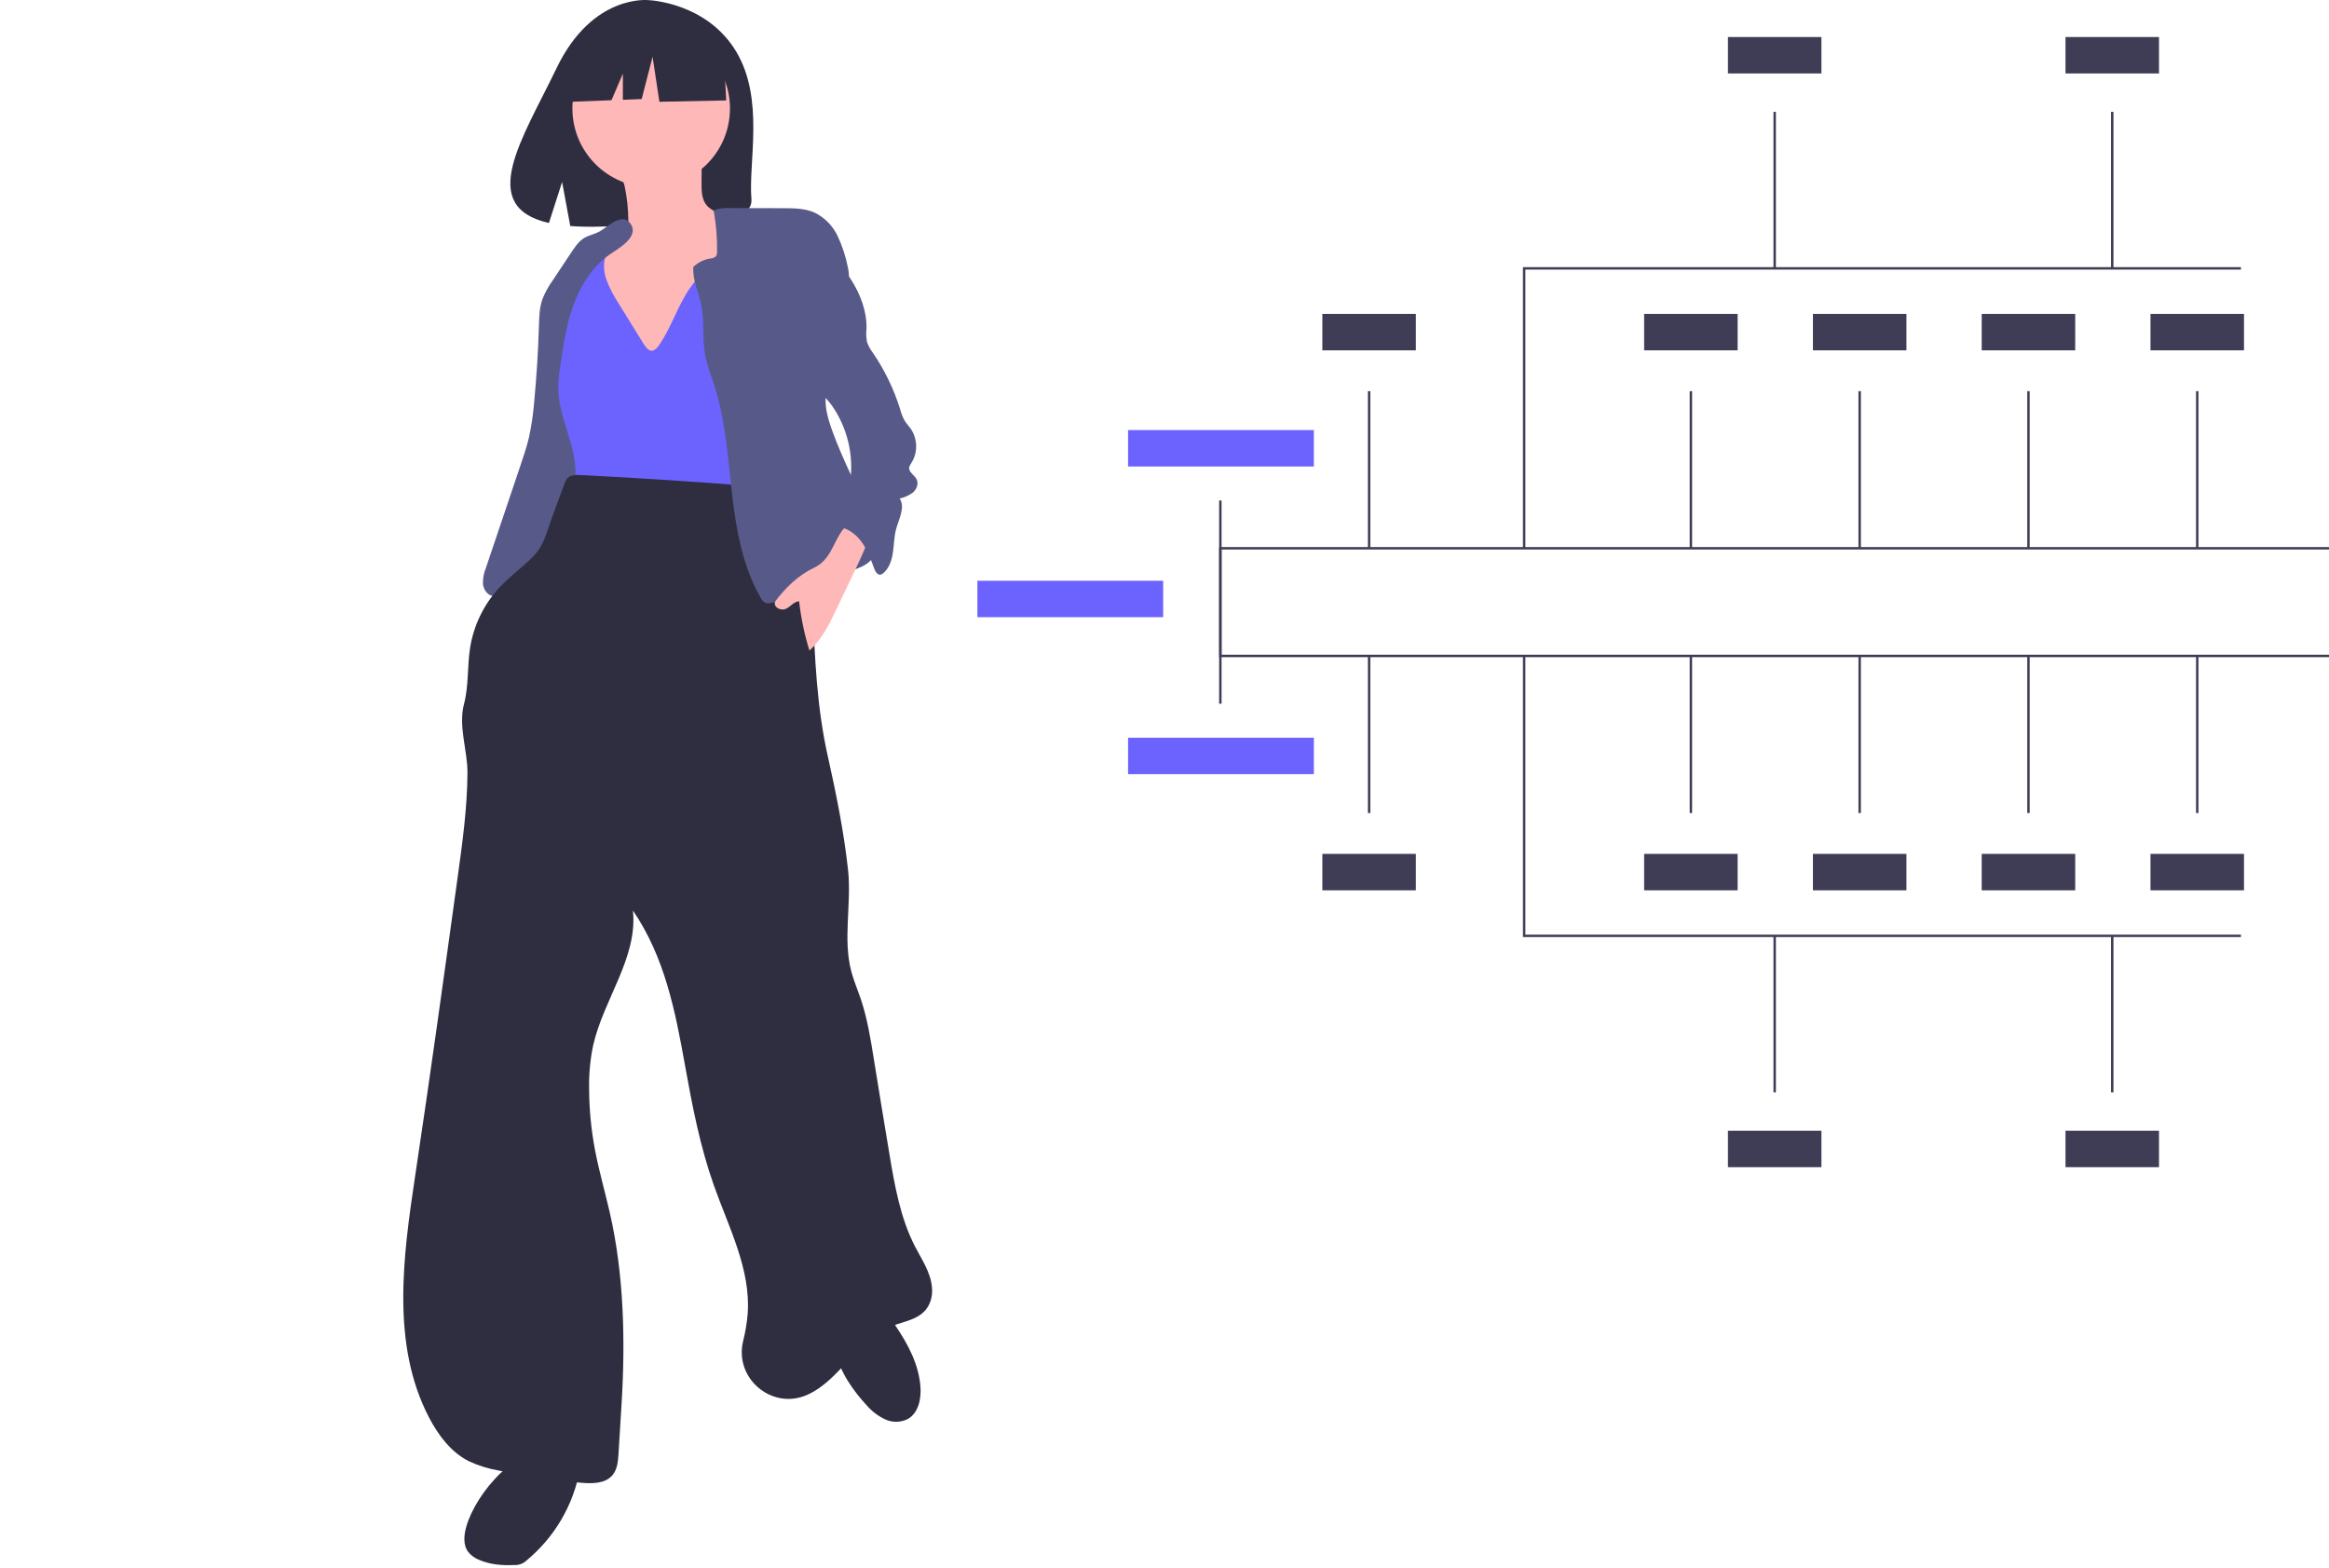
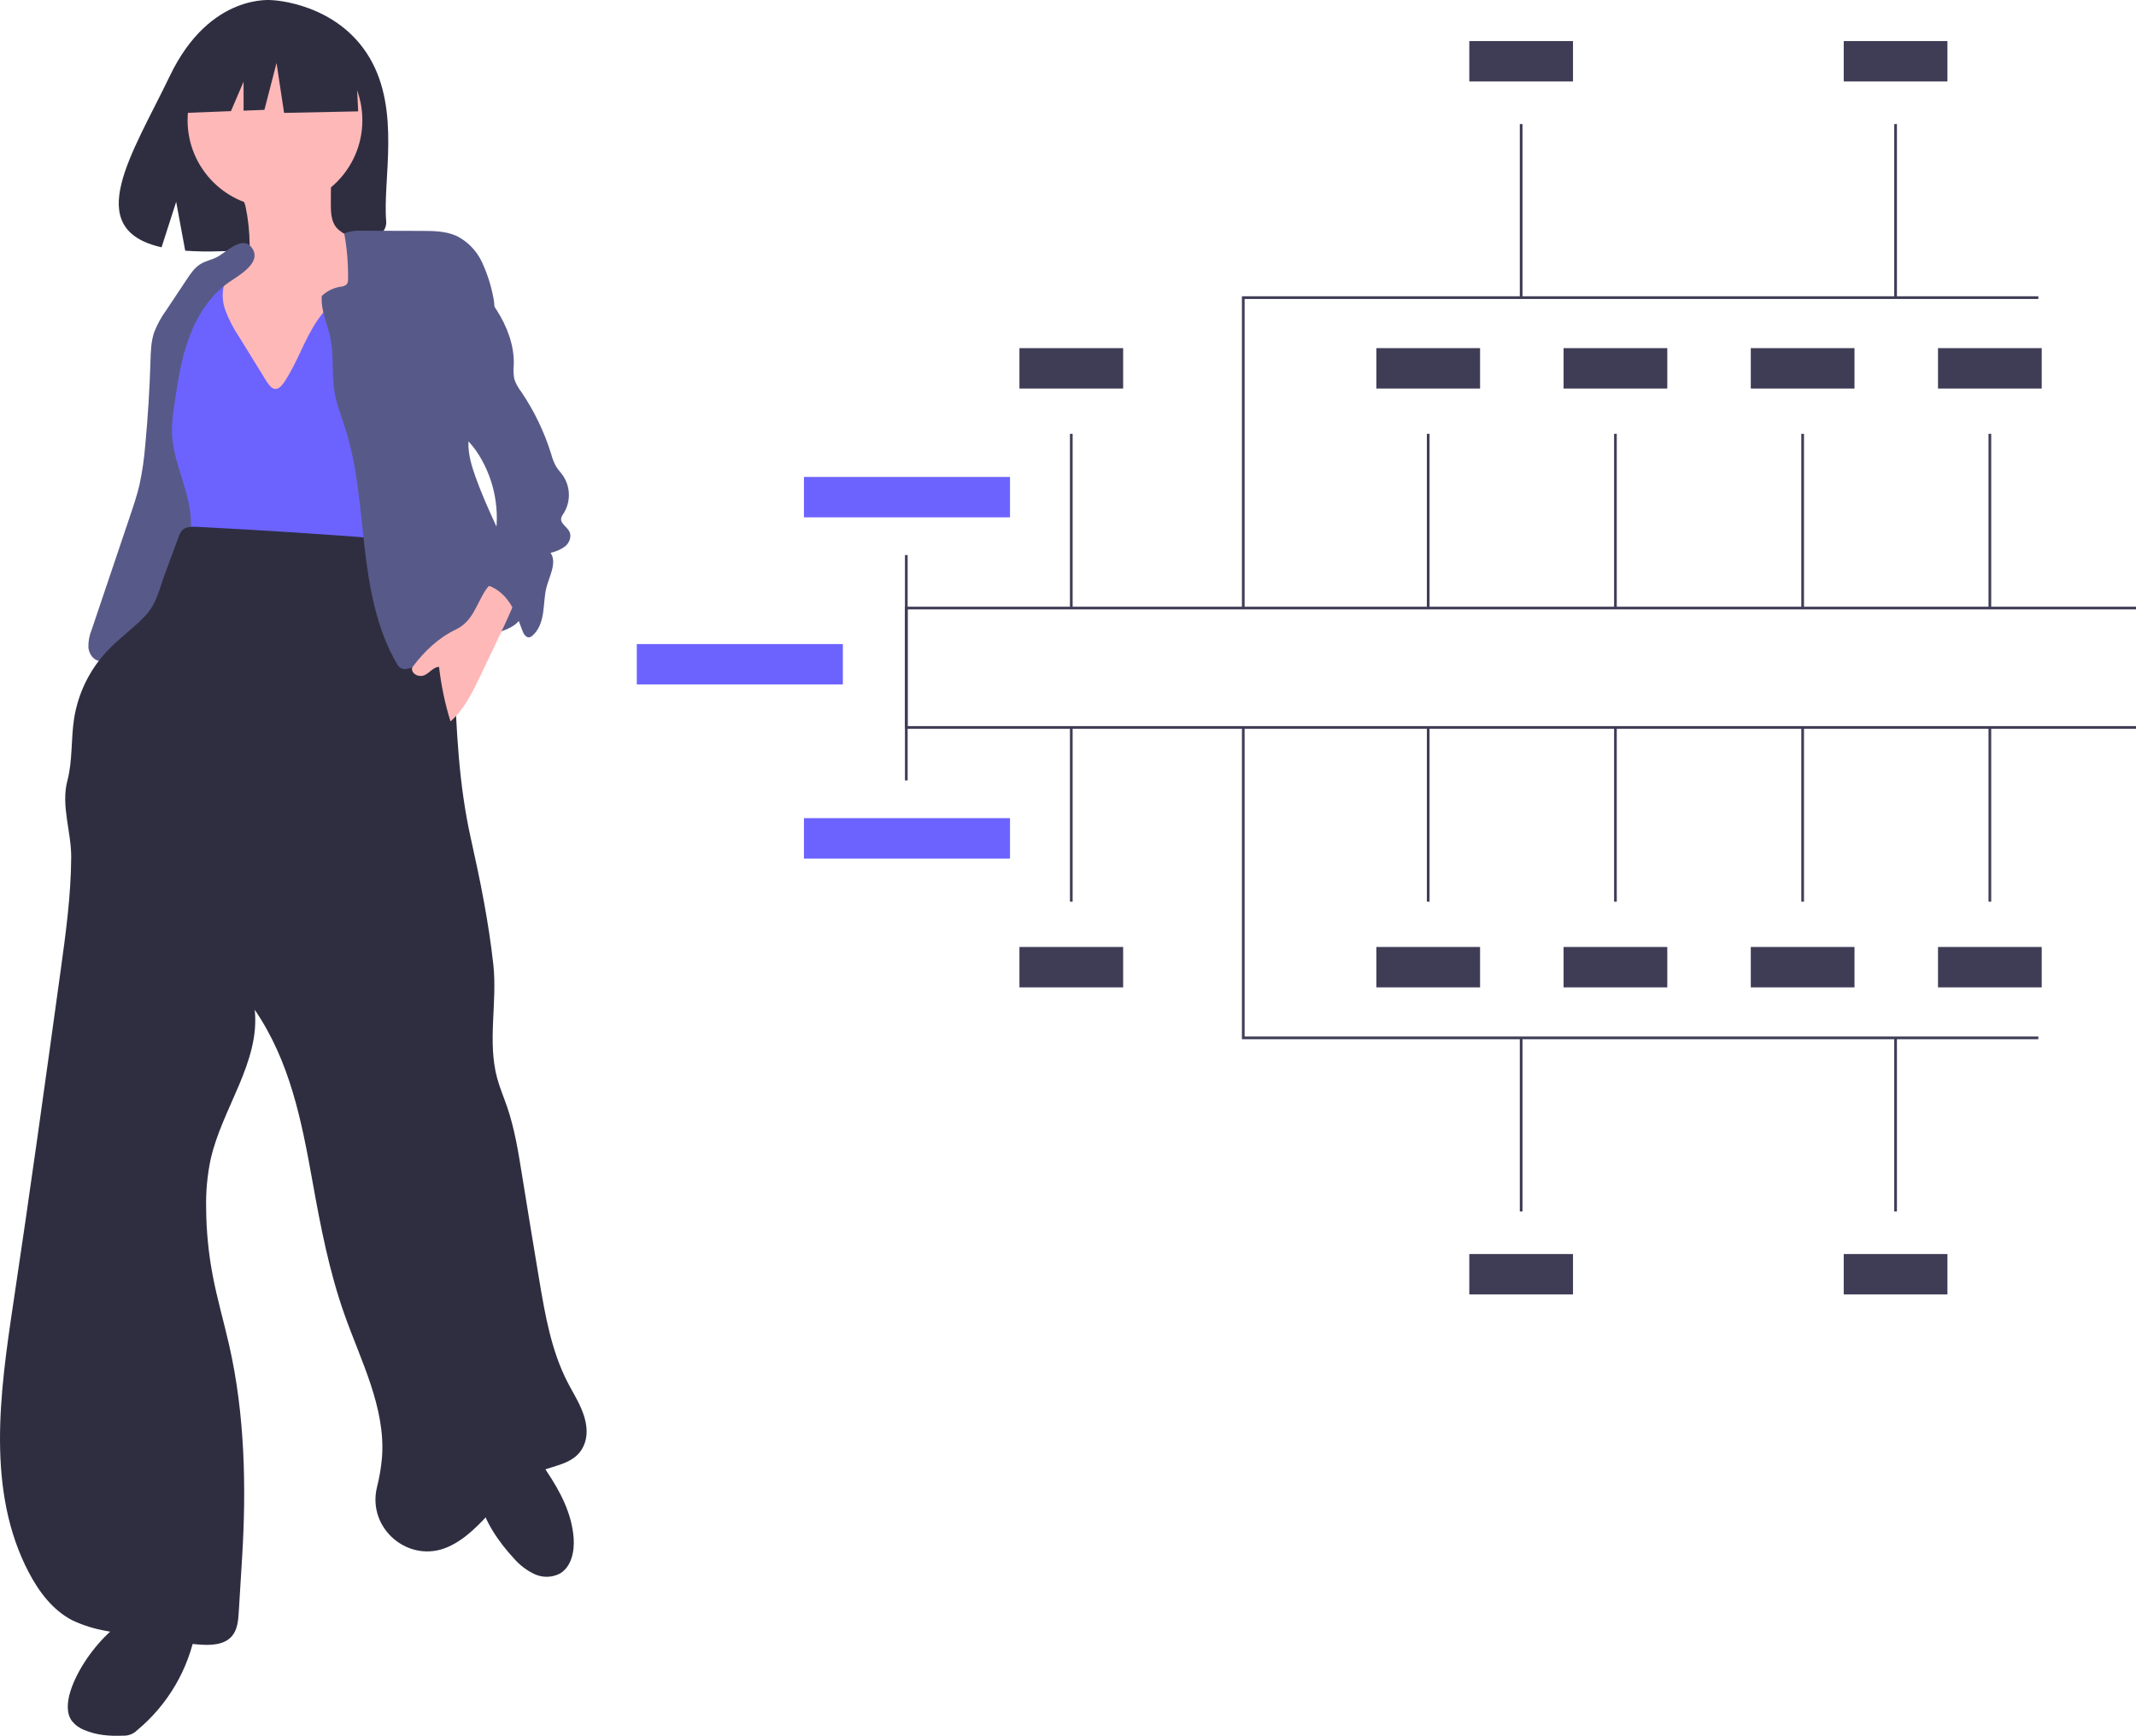
- <svg xmlns="http://www.w3.org/2000/svg" id="a3d63ade-9d52-45e1-91e7-e418fb2122b3" data-name="Layer 1" width="946" height="636.547" viewBox="0 0 946 636.547" version="1.1">
+ <svg xmlns="http://www.w3.org/2000/svg" id="a3d63ade-9d52-45e1-91e7-e418fb2122b3" data-name="Layer 1" width="631.839" height="513.505" viewBox="0 0 631.839 513.505" version="1.1">
  <defs id="defs107" />
-   <rect x="458.203" y="174.67" width="75.463" height="14.797" id="rect10" fill="#6c63ff" />
-   <rect x="397" y="235.873" width="75.463" height="14.797" id="rect12" fill="#6c63ff" />
-   <rect x="537.118" y="346.805" width="37.978" height="14.797" id="rect14" fill="#3f3d56" />
-   <rect x="667.822" y="346.805" width="37.978" height="14.797" id="rect16" fill="#3f3d56" />
-   <rect x="736.38" y="346.805" width="37.978" height="14.797" id="rect18" fill="#3f3d56" />
-   <rect x="701.855" y="459.26" width="37.978" height="14.797" id="rect20" fill="#3f3d56" />
-   <rect x="838.971" y="459.26" width="37.978" height="14.797" id="rect22" fill="#3f3d56" />
-   <rect x="804.938" y="346.805" width="37.978" height="14.797" id="rect24" fill="#3f3d56" />
-   <rect x="873.496" y="346.805" width="37.978" height="14.797" id="rect26" fill="#3f3d56" />
-   <polygon points="946 266.903 495.194 266.903 495.194 203.277 496.181 203.277 496.181 265.916 946 265.916 946 266.903" id="polygon28" fill="#3f3d56" />
-   <polygon points="910.241 380.591 618.589 380.591 618.589 266.594 619.576 266.594 619.576 379.604 910.241 379.604 910.241 380.591" id="polygon30" fill="#3f3d56" />
-   <rect x="555.614" y="266.656" width="0.986" height="63.564" id="rect32" fill="#3f3d56" />
-   <rect x="686.318" y="266.656" width="0.986" height="63.564" id="rect34" fill="#3f3d56" />
-   <rect x="754.876" y="266.656" width="0.986" height="63.564" id="rect36" fill="#3f3d56" />
-   <rect x="823.434" y="266.656" width="0.986" height="63.564" id="rect38" fill="#3f3d56" />
-   <rect x="891.992" y="266.656" width="0.986" height="63.564" id="rect40" fill="#3f3d56" />
-   <rect x="720.351" y="380.097" width="0.986" height="63.564" id="rect42" fill="#3f3d56" />
-   <rect x="857.466" y="380.097" width="0.986" height="63.564" id="rect44" fill="#3f3d56" />
-   <rect x="458.203" y="299.627" width="75.463" height="14.797" id="rect46" fill="#6c63ff" />
-   <rect x="537.118" y="127.492" width="37.978" height="14.797" id="rect48" fill="#3f3d56" />
-   <rect x="667.822" y="127.492" width="37.978" height="14.797" id="rect50" fill="#3f3d56" />
-   <rect x="736.38" y="127.492" width="37.978" height="14.797" id="rect52" fill="#3f3d56" />
-   <rect x="701.855" y="15.037" width="37.978" height="14.797" id="rect54" fill="#3f3d56" />
-   <rect x="838.971" y="15.037" width="37.978" height="14.797" id="rect56" fill="#3f3d56" />
-   <rect x="804.938" y="127.492" width="37.978" height="14.797" id="rect58" fill="#3f3d56" />
-   <rect x="873.496" y="127.492" width="37.978" height="14.797" id="rect60" fill="#3f3d56" />
-   <polygon points="946 222.191 495.194 222.191 495.194 285.817 496.181 285.817 496.181 223.178 946 223.178 946 222.191" id="polygon62" fill="#3f3d56" />
-   <polygon points="910.241 108.503 618.589 108.503 618.589 222.5 619.576 222.5 619.576 109.49 910.241 109.49 910.241 108.503" id="polygon64" fill="#3f3d56" />
-   <rect x="555.614" y="158.874" width="0.986" height="63.564" id="rect66" fill="#3f3d56" />
-   <rect x="686.318" y="158.874" width="0.986" height="63.564" id="rect68" fill="#3f3d56" />
-   <rect x="754.876" y="158.874" width="0.986" height="63.564" id="rect70" fill="#3f3d56" />
-   <rect x="823.434" y="158.874" width="0.986" height="63.564" id="rect72" fill="#3f3d56" />
-   <rect x="891.992" y="158.874" width="0.986" height="63.564" id="rect74" fill="#3f3d56" />
-   <rect x="720.351" y="45.433" width="0.986" height="63.564" id="rect76" fill="#3f3d56" />
-   <rect x="857.466" y="45.433" width="0.986" height="63.564" id="rect78" fill="#3f3d56" />
-   <path d="M426.13,152.85c-11.902-20.111-35.449-21.048-35.449-21.048s-22.945-2.934-37.664,27.694c-13.719,28.548-32.654,56.112-3.048,62.795l5.348-16.644,3.312,17.883a115.838,115.838,0,0,0,12.667.216c31.705-1.024,61.9.299,60.928-11.078C430.93,197.546,437.582,172.201,426.13,152.85Z" id="path80" transform="translate(-127 -131.7265)" fill="#2f2e41" />
-   <path d="M382.223,221.369c.058,2.264.04,4.651-1.084,6.616-2.23,3.896-7.674,4.479-10.948,7.55-3.443,3.229-3.833,8.47-3.997,13.188-.172,4.932-.317,10.027,1.483,14.622a35.546,35.546,0,0,0,4.153,7.135q2.999,4.323,6.053,8.606a37.158,37.158,0,0,0,3.624,4.548c3.646,3.714,8.648,5.77,13.642,7.237,3.227.948,6.711,1.686,9.912.656a18.977,18.977,0,0,0,5.764-3.544,30.887,30.887,0,0,0,6.525-6.324c2.688-3.9,3.433-8.782,3.99-13.485a291.002,291.002,0,0,0,1.918-41.921,10.274,10.274,0,0,0-.8-4.454c-1.658-3.238-6.099-3.929-8.439-6.714-2.001-2.381-2.082-5.779-2.065-8.889l.043-7.917a3.317,3.317,0,0,0-.385-1.929,3.268,3.268,0,0,0-2.271-1.06,76.557,76.557,0,0,0-14.895-.996c-4.042.124-11.797-.215-15.292,2.036-3.172,2.043.8,7.687,1.534,10.857A70.735,70.735,0,0,1,382.223,221.369Z" id="path82" transform="translate(-127 -131.7265)" fill="#ffb8b8" />
-   <path d="M316.49,751.456c-1.027,3.495-1.504,7.571.63,10.524a10.628,10.628,0,0,0,4.498,3.295c4.454,1.94,9.44,2.322,14.293,2.097a6.749,6.749,0,0,0,5.056-1.941,62.288,62.288,0,0,0,21.547-36.757,3.485,3.485,0,0,0-.115-2.255,3.574,3.574,0,0,0-1.501-1.273,33.745,33.745,0,0,0-8.047-3.675C337.355,717.47,320.33,738.392,316.49,751.456Z" id="path84" transform="translate(-127 -131.7265)" fill="#2f2e41" />
-   <path d="M479.008,702.475a22.821,22.821,0,0,0,7.533,5.737,10.576,10.576,0,0,0,9.207-.157c4.263-2.427,5.471-8.067,5.131-12.961-.629-9.052-4.953-17.209-9.922-24.603-1.572-2.339-5.052-9.302-8.107-9.389-1.451-.041-6.877,5.22-8.352,6.221-5.387,3.658-9.118,6.276-7.997,13.298C467.752,688.454,473.737,696.836,479.008,702.475Z" id="path86" transform="translate(-127 -131.7265)" fill="#2f2e41" />
-   <circle cx="264.5" cy="44.047" r="32" id="circle88" fill="#ffb8b8" />
-   <path d="M378.323,255.035a46.813,46.813,0,0,1-4.991-9.693,15.738,15.738,0,0,1-.087-10.704c-3.458-2.006-8.153-.382-10.671,2.723s-3.289,7.267-3.511,11.259.013,8.042-.855,11.945c-1.922,8.634-9.054,15.732-9.584,24.561-.522,8.686,5.435,16.253,8.365,24.446a40.766,40.766,0,0,1,2.184,15.912c-.095,1.742-.204,3.728,1.025,4.966a5.663,5.663,0,0,0,2.215,1.193c14.14,4.975,29.412,5.405,44.397,5.785l24.749.627a7.888,7.888,0,0,0,4.37-.732c2.22-1.361,2.518-4.413,2.555-7.017.325-22.43-.629-44.856-1.583-67.268-.346-8.123-.697-16.294-2.42-24.24-.439-2.023-1.158-4.273-3.026-5.166-1.581-.756-3.457-.267-5.101.341a40.614,40.614,0,0,0-19.022,14.642c-5.078,7.228-7.576,15.898-12.546,23.18-3.607,5.285-5.692.679-8.095-3.213Q382.509,261.808,378.323,255.035Z" id="path90" transform="translate(-127 -131.7265)" fill="#6c63ff" />
-   <path d="M370.123,225.958c-1.904.936-4.054,1.343-5.867,2.446-2.169,1.321-3.644,3.503-5.051,5.619l-7.585,11.41a35.376,35.376,0,0,0-4.348,7.938c-1.184,3.461-1.264,7.186-1.375,10.842q-.462,15.255-1.896,30.459a109.446,109.446,0,0,1-2.107,14.537c-.904,3.887-2.181,7.676-3.457,11.457L324.383,362.33a15.743,15.743,0,0,0-1.21,6.561c.233,2.23,1.709,4.497,3.915,4.894a7.682,7.682,0,0,0,4.22-.853c5.366-2.24,10.692-4.893,14.823-8.984,6.791-6.725,9.522-16.42,11.992-25.652,1.311-4.898,2.631-9.866,2.626-14.936-.012-11.51-6.809-22.17-6.99-33.679a58.958,58.958,0,0,1,.842-9.329c1.211-8.382,2.469-16.828,5.372-24.784s7.605-15.484,14.519-20.374c3.315-2.344,12.215-7.039,8.74-12.429C379.768,217.39,373.512,224.293,370.123,225.958Z" id="path92" transform="translate(-127 -131.7265)" fill="#575a88" />
-   <path d="M431.78,329.098q-34.398-2.667-68.857-4.436c-1.93-.099-4.126-.095-5.451,1.312a6.727,6.727,0,0,0-1.248,2.35l-4.907,13.235c-2.174,5.863-3.165,11.397-7.505,15.898s-9.504,8.152-13.789,12.706a46.86,46.86,0,0,0-12.074,24.637c-1.194,7.576-.515,15.428-2.473,22.844-2.413,9.14,1.459,18.658,1.398,28.111-.09,14.078-2.022,28.072-3.949,42.018-5.589,40.434-11.178,80.87-17.249,121.235-4.984,33.14-9.892,68.914,5.672,98.594,3.72,7.094,8.787,13.83,15.902,17.509a48.227,48.227,0,0,0,12.406,3.894,285.165,285.165,0,0,0,33.386,4.945c4.55.401,9.853.394,12.771-3.12,1.958-2.357,2.231-5.642,2.419-8.701l1.226-19.974c1.587-25.847,1.005-52.643-4.762-77.888-1.944-8.512-4.39-16.911-6.017-25.49a136.635,136.635,0,0,1-2.391-24.713,78.779,78.779,0,0,1,1.63-17.707c4.218-18.772,18.196-35.699,16.163-54.831,12.879,18.889,17.148,40.516,21.178,63.02,2.939,16.415,6.119,32.866,11.685,48.586,6.051,17.09,15.035,34.058,13.757,52.143a68.212,68.212,0,0,1-1.87,11.172c-3.659,15.179,11.803,28.16,26.061,21.795q.146-.065.292-.133c13.177-6.07,19.832-22.052,33.273-27.513,6.239-2.535,14.014-2.893,16.542-10.556a13.451,13.451,0,0,0,.553-5.485c-.591-6.198-4.123-11.212-6.871-16.539-5.996-11.621-8.269-24.747-10.426-37.644q-3.214-19.221-6.31-38.461c-1.349-8.386-2.694-16.823-5.451-24.857-1.207-3.517-2.681-6.947-3.648-10.537-3.613-13.413.124-27.704-1.387-41.513-1.699-15.533-4.819-30.958-8.235-46.206-4.425-19.751-5.329-40.102-6.04-60.33-.282-8.035-.577-16.267-3.605-23.715C449.309,344.249,440.882,335.861,431.78,329.098Z" id="path94" transform="translate(-127 -131.7265)" fill="#2f2e41" />
-   <polygon points="293.868 19.185 270.604 6.999 238.479 11.984 231.832 41.341 248.378 40.704 253 29.919 253 40.526 260.634 40.233 265.066 23.062 267.835 41.341 294.976 40.787 293.868 19.185" id="polygon96" fill="#2f2e41" />
-   <path d="M408.63,240.117a12.992,12.992,0,0,1,6.814-3.382,3.517,3.517,0,0,0,2.406-.968,3.024,3.024,0,0,0,.409-1.786,86.849,86.849,0,0,0-1.397-16.824,16.917,16.917,0,0,1,6.853-.931l21.541.06c4.332.012,8.816.056,12.757,1.853a20.296,20.296,0,0,1,9.216,9.436,54.465,54.465,0,0,1,4.166,12.741c2.56,11.055-6.63,22.181-7.451,33.498-.237,3.264.037,6.552-.263,9.811-.316,3.431-1.266,6.797-1.344,10.242-.096,4.26,1.145,8.432,2.576,12.445,4.371,12.262,10.596,23.771,15.647,35.769a29.861,29.861,0,0,1,2.578,8.65,11.174,11.174,0,0,1-2.376,8.482c-2.106,2.363-5.313,3.328-8.271,4.457a54.139,54.139,0,0,0-10.579,5.435,22.252,22.252,0,0,1-4.309,2.497,27.413,27.413,0,0,1-4.584,1.014c-3.991.76-7.76,2.369-11.616,3.647-1.271.421-2.738.789-3.887.101a4.684,4.684,0,0,1-1.502-1.788c-7.391-12.8-10.001-27.757-11.696-42.44s-2.63-29.603-7.124-43.684c-1.367-4.281-3.062-8.484-3.839-12.911-1.123-6.399-.282-13.024-1.437-19.417C410.893,250.458,408.239,245.863,408.63,240.117Z" id="path98" transform="translate(-127 -131.7265)" fill="#575a88" />
-   <path d="M457.746,362.262c-6.413,3.067-11.487,7.945-15.78,13.611-.909,1.2.31,3.437,3.034,3.4,2.534-.034,4.048-3.283,6.582-3.317a110.048,110.048,0,0,0,4.189,19.973c5.056-4.44,8.083-10.689,10.979-16.762l5.725-12.004c2.102-4.407,4.205-8.816,6.099-13.316a9.607,9.607,0,0,0,.939-3.356c.249-7.744-7.386-7.791-10.679-2.945C465.234,352.847,464.112,359.217,457.746,362.262Z" id="path100" transform="translate(-127 -131.7265)" fill="#ffb8b8" />
-   <path d="M459.063,229.123c4.895,5.087,9.825,10.216,13.625,16.166s6.44,12.847,6.263,19.904a18.99,18.99,0,0,0,.194,5.359,15.276,15.276,0,0,0,2.438,4.512,85.942,85.942,0,0,1,11.045,22.89,20.096,20.096,0,0,0,1.808,4.609c.723,1.183,1.709,2.182,2.506,3.317a12.716,12.716,0,0,1,.218,13.935,4.672,4.672,0,0,0-.862,1.7c-.328,1.944,2.112,3.114,3.009,4.87.91,1.78.039,4.055-1.47,5.367a13.63,13.63,0,0,1-5.429,2.427c2.524,3.614-.539,8.694-1.567,12.981-.719,3-.71,6.124-1.18,9.172s-1.529,6.184-3.878,8.184a2.429,2.429,0,0,1-1.068.598c-1.303.254-2.19-1.253-2.646-2.499-1.42-3.881-2.853-7.837-5.356-11.125s-6.297-5.863-10.429-5.85a5.565,5.565,0,0,1,.405-5.078c.828-1.562,2.042-2.885,2.955-4.398a20.242,20.242,0,0,0,2.325-6.644,43.596,43.596,0,0,0-5.756-31.096,29.778,29.778,0,0,0-4.803-6.004c-2.018-1.891-4.378-3.411-6.241-5.455a21.325,21.325,0,0,1-4.966-12.05,63.537,63.537,0,0,1,.35-13.22c.838-8.697,1.915-17.407,3.157-26.055a9.718,9.718,0,0,1,.862-3.254C455.545,230.567,457.195,230.001,459.063,229.123Z" id="path102" transform="translate(-127 -131.7265)" fill="#575a88" />
+   <rect x="237.808" y="141.094" width="60.957" height="11.952" id="rect10" style="fill:#6c63ff;stroke-width:1" />
+   <rect x="188.37" y="190.532" width="60.957" height="11.952" id="rect12" style="fill:#6c63ff;stroke-width:1" />
+   <rect x="301.554" y="280.14" width="30.678" height="11.952" id="rect14" style="fill:#3f3d56;stroke-width:1" />
+   <rect x="407.134" y="280.14" width="30.678" height="11.952" id="rect16" style="fill:#3f3d56;stroke-width:1" />
+   <rect x="462.513" y="280.14" width="30.678" height="11.952" id="rect18" style="fill:#3f3d56;stroke-width:1" />
+   <rect x="434.624" y="370.979" width="30.678" height="11.952" id="rect20" style="fill:#3f3d56;stroke-width:1" />
+   <rect x="545.383" y="370.979" width="30.678" height="11.952" id="rect22" style="fill:#3f3d56;stroke-width:1" />
+   <rect x="517.892" y="280.14" width="30.678" height="11.952" id="rect24" style="fill:#3f3d56;stroke-width:1" />
+   <rect x="573.272" y="280.14" width="30.678" height="11.952" id="rect26" style="fill:#3f3d56;stroke-width:1" />
+   <polygon points="496.181,265.916 946,265.916 946,266.903 495.194,266.903 495.194,203.277 496.181,203.277 " id="polygon28" transform="matrix(0.8077751,0,0,0.8077751,-132.3166,1.6384772e-6)" style="fill:#3f3d56;stroke-width:1.238" />
+   <polygon points="619.576,379.604 910.241,379.604 910.241,380.591 618.589,380.591 618.589,266.594 619.576,266.594 " id="polygon30" transform="matrix(0.8077751,0,0,0.8077751,-132.3166,1.6384772e-6)" style="fill:#3f3d56;stroke-width:1.238" />
+   <rect x="316.495" y="215.398" width="0.797" height="51.345" id="rect32" style="fill:#3f3d56;stroke-width:1" />
+   <rect x="422.074" y="215.398" width="0.797" height="51.345" id="rect34" style="fill:#3f3d56;stroke-width:1" />
+   <rect x="477.454" y="215.398" width="0.797" height="51.345" id="rect36" style="fill:#3f3d56;stroke-width:1" />
+   <rect x="532.833" y="215.398" width="0.797" height="51.345" id="rect38" style="fill:#3f3d56;stroke-width:1" />
+   <rect x="588.212" y="215.398" width="0.797" height="51.345" id="rect40" style="fill:#3f3d56;stroke-width:1" />
+   <rect x="449.565" y="307.033" width="0.797" height="51.345" id="rect42" style="fill:#3f3d56;stroke-width:1" />
+   <rect x="560.323" y="307.033" width="0.797" height="51.345" id="rect44" style="fill:#3f3d56;stroke-width:1" />
+   <rect x="237.808" y="242.031" width="60.957" height="11.952" id="rect46" style="fill:#6c63ff;stroke-width:1" />
+   <rect x="301.554" y="102.985" width="30.678" height="11.952" id="rect48" style="fill:#3f3d56;stroke-width:1" />
+   <rect x="407.134" y="102.985" width="30.678" height="11.952" id="rect50" style="fill:#3f3d56;stroke-width:1" />
+   <rect x="462.513" y="102.985" width="30.678" height="11.952" id="rect52" style="fill:#3f3d56;stroke-width:1" />
+   <rect x="434.624" y="12.147" width="30.678" height="11.952" id="rect54" style="fill:#3f3d56;stroke-width:1" />
+   <rect x="545.383" y="12.147" width="30.678" height="11.952" id="rect56" style="fill:#3f3d56;stroke-width:1" />
+   <rect x="517.892" y="102.985" width="30.678" height="11.952" id="rect58" style="fill:#3f3d56;stroke-width:1" />
+   <rect x="573.272" y="102.985" width="30.678" height="11.952" id="rect60" style="fill:#3f3d56;stroke-width:1" />
+   <polygon points="496.181,223.178 946,223.178 946,222.191 495.194,222.191 495.194,285.817 496.181,285.817 " id="polygon62" transform="matrix(0.8077751,0,0,0.8077751,-132.3166,1.6384772e-6)" style="fill:#3f3d56;stroke-width:1.238" />
+   <polygon points="619.576,109.49 910.241,109.49 910.241,108.503 618.589,108.503 618.589,222.5 619.576,222.5 " id="polygon64" transform="matrix(0.8077751,0,0,0.8077751,-132.3166,1.6384772e-6)" style="fill:#3f3d56;stroke-width:1.238" />
+   <rect x="316.495" y="128.335" width="0.797" height="51.345" id="rect66" style="fill:#3f3d56;stroke-width:1" />
+   <rect x="422.074" y="128.335" width="0.797" height="51.345" id="rect68" style="fill:#3f3d56;stroke-width:1" />
+   <rect x="477.454" y="128.335" width="0.797" height="51.345" id="rect70" style="fill:#3f3d56;stroke-width:1" />
+   <rect x="532.833" y="128.335" width="0.797" height="51.345" id="rect72" style="fill:#3f3d56;stroke-width:1" />
+   <rect x="588.212" y="128.335" width="0.797" height="51.345" id="rect74" style="fill:#3f3d56;stroke-width:1" />
+   <rect x="449.565" y="36.699" width="0.797" height="51.345" id="rect76" style="fill:#3f3d56;stroke-width:1" />
+   <rect x="560.323" y="36.699" width="0.797" height="51.345" id="rect78" style="fill:#3f3d56;stroke-width:1" />
+   <path d="M 109.313,17.063 C 99.699,0.818 80.678,0.061 80.678,0.061 c 0,0 -18.535,-2.37 -30.424,22.371 -11.082,23.061 -26.377,45.326 -2.462,50.725 l 4.32,-13.445 2.675,14.446 a 93.571,93.571 0 0 0 10.232,0.175 c 25.611,-0.827 50.001,0.242 49.216,-8.948 -1.044,-12.217 4.329,-32.69 -4.922,-48.321 z" id="path80" style="fill:#2f2e41;stroke-width:1" />
+   <path d="m 73.846,72.411 c 0.046,1.828 0.033,3.757 -0.876,5.344 -1.801,3.147 -6.198,3.618 -8.843,6.098 -2.782,2.608 -3.096,6.842 -3.229,10.653 -0.139,3.984 -0.256,8.099 1.198,11.811 a 28.713,28.713 0 0 0 3.355,5.763 q 2.422,3.492 4.889,6.952 a 30.015,30.015 0 0 0 2.928,3.674 c 2.946,3 6.986,4.661 11.02,5.846 2.606,0.766 5.421,1.362 8.007,0.53 a 15.329,15.329 0 0 0 4.656,-2.863 24.95,24.95 0 0 0 5.27,-5.108 c 2.172,-3.15 2.773,-7.094 3.223,-10.893 a 235.064,235.064 0 0 0 1.549,-33.862 8.299,8.299 0 0 0 -0.646,-3.598 c -1.339,-2.615 -4.927,-3.174 -6.817,-5.423 -1.616,-1.923 -1.682,-4.668 -1.668,-7.18 l 0.035,-6.395 a 2.679,2.679 0 0 0 -0.311,-1.558 2.64,2.64 0 0 0 -1.834,-0.856 61.841,61.841 0 0 0 -12.032,-0.805 c -3.265,0.1 -9.53,-0.174 -12.353,1.645 -2.563,1.651 0.646,6.21 1.24,8.77 a 57.138,57.138 0 0 1 1.239,11.455 z" id="path82" style="fill:#ffb8b8;stroke-width:1" />
+   <path d="m 20.749,500.602 c -0.83,2.823 -1.215,6.116 0.509,8.501 a 8.585,8.585 0 0 0 3.634,2.661 c 3.598,1.567 7.625,1.875 11.546,1.694 a 5.452,5.452 0 0 0 4.084,-1.568 50.314,50.314 0 0 0 17.405,-29.691 2.815,2.815 0 0 0 -0.093,-1.822 2.887,2.887 0 0 0 -1.212,-1.028 27.258,27.258 0 0 0 -6.5,-2.968 c -12.518,-3.232 -26.27,13.669 -29.372,24.221 z" id="path84" style="fill:#2f2e41;stroke-width:1" />
+   <path d="m 152.027,461.037 a 18.434,18.434 0 0 0 6.085,4.634 8.543,8.543 0 0 0 7.437,-0.127 c 3.444,-1.96 4.419,-6.516 4.144,-10.469 -0.508,-7.312 -4.001,-13.901 -8.015,-19.873 -1.27,-1.89 -4.081,-7.514 -6.548,-7.584 -1.172,-0.033 -5.555,4.216 -6.746,5.025 -4.351,2.955 -7.365,5.069 -6.46,10.741 1.01,6.327 5.845,13.097 10.102,17.653 z" id="path86" style="fill:#2f2e41;stroke-width:1" />
+   <circle cx="81.34" cy="35.58" r="25.849" id="circle88" style="fill:#ffb8b8;stroke-width:1" />
+   <path d="m 70.696,99.606 a 37.814,37.814 0 0 1 -4.031,-7.83 12.712,12.712 0 0 1 -0.07,-8.646 c -2.793,-1.621 -6.586,-0.308 -8.62,2.2 -2.034,2.508 -2.657,5.87 -2.836,9.095 -0.179,3.224 0.011,6.496 -0.691,9.649 -1.552,6.974 -7.313,12.708 -7.742,19.84 -0.421,7.016 4.39,13.129 6.757,19.747 a 32.929,32.929 0 0 1 1.764,12.854 c -0.077,1.407 -0.165,3.011 0.828,4.011 a 4.575,4.575 0 0 0 1.789,0.964 c 11.422,4.018 23.759,4.366 35.863,4.673 l 19.992,0.506 a 6.372,6.372 0 0 0 3.53,-0.591 c 1.794,-1.1 2.034,-3.565 2.064,-5.668 0.263,-18.118 -0.508,-36.233 -1.279,-54.337 -0.279,-6.562 -0.563,-13.162 -1.955,-19.58 -0.354,-1.634 -0.935,-3.452 -2.444,-4.173 -1.277,-0.611 -2.792,-0.215 -4.12,0.275 a 32.807,32.807 0 0 0 -15.365,11.828 c -4.102,5.838 -6.12,12.842 -10.134,18.724 -2.913,4.269 -4.598,0.548 -6.539,-2.595 q -3.379,-5.472 -6.76,-10.943 z" id="path90" style="fill:#6c63ff;stroke-width:1" />
+   <path d="m 64.072,76.118 c -1.538,0.756 -3.275,1.085 -4.739,1.976 -1.752,1.067 -2.944,2.83 -4.08,4.538 l -6.127,9.217 a 28.575,28.575 0 0 0 -3.512,6.412 c -0.956,2.796 -1.021,5.805 -1.111,8.758 q -0.373,12.322 -1.531,24.604 a 88.408,88.408 0 0 1 -1.702,11.743 c -0.73,3.14 -1.762,6.2 -2.792,9.255 l -11.353,33.654 a 12.717,12.717 0 0 0 -0.978,5.3 c 0.188,1.801 1.38,3.633 3.163,3.954 a 6.205,6.205 0 0 0 3.409,-0.689 c 4.334,-1.81 8.636,-3.952 11.974,-7.257 5.485,-5.433 7.691,-13.264 9.687,-20.721 1.059,-3.957 2.125,-7.969 2.121,-12.065 -0.01,-9.297 -5.5,-17.909 -5.646,-27.205 a 47.625,47.625 0 0 1 0.68,-7.536 c 0.978,-6.771 1.994,-13.593 4.34,-20.02 2.345,-6.426 6.143,-12.508 11.728,-16.458 2.677,-1.894 9.867,-5.686 7.06,-10.04 -2.798,-4.34 -7.852,1.236 -10.589,2.581 z" id="path92" style="fill:#575a88;stroke-width:1" />
+   <path d="M 113.877,159.431 Q 86.091,157.277 58.256,155.848 c -1.559,-0.08 -3.333,-0.077 -4.403,1.06 a 5.434,5.434 0 0 0 -1.008,1.898 l -3.964,10.691 c -1.756,4.736 -2.556,9.206 -6.062,12.842 -3.506,3.636 -7.677,6.585 -11.138,10.263 a 37.853,37.853 0 0 0 -9.753,19.901 c -0.965,6.12 -0.416,12.462 -1.997,18.452 -1.949,7.383 1.179,15.071 1.13,22.707 -0.073,11.372 -1.633,22.676 -3.19,33.941 -4.515,32.662 -9.029,65.325 -13.933,97.931 -4.026,26.77 -7.991,55.667 4.582,79.641 3.005,5.73 7.098,11.171 12.845,14.144 a 38.957,38.957 0 0 0 10.021,3.146 230.349,230.349 0 0 0 26.969,3.994 c 3.675,0.324 7.959,0.318 10.316,-2.52 1.581,-1.904 1.802,-4.558 1.954,-7.028 l 0.991,-16.134 c 1.282,-20.878 0.812,-42.523 -3.846,-62.916 -1.571,-6.876 -3.546,-13.661 -4.861,-20.59 a 110.371,110.371 0 0 1 -1.931,-19.963 63.636,63.636 0 0 1 1.317,-14.303 c 3.408,-15.163 14.698,-28.837 13.056,-44.291 10.403,15.258 13.852,32.727 17.107,50.906 2.374,13.26 4.943,26.548 9.439,39.247 4.888,13.805 12.145,27.511 11.112,42.12 a 55.1,55.1 0 0 1 -1.511,9.024 c -2.956,12.261 9.534,22.747 21.051,17.606 q 0.118,-0.053 0.236,-0.107 c 10.644,-4.903 16.02,-17.813 26.877,-22.224 5.04,-2.048 11.32,-2.337 13.362,-8.527 a 10.866,10.866 0 0 0 0.447,-4.431 c -0.478,-5.006 -3.33,-9.056 -5.551,-13.36 -4.843,-9.387 -6.68,-19.99 -8.422,-30.408 q -2.596,-15.526 -5.097,-31.068 c -1.09,-6.774 -2.176,-13.589 -4.403,-20.079 -0.975,-2.841 -2.166,-5.612 -2.947,-8.512 -2.918,-10.835 0.1,-22.378 -1.12,-33.533 -1.373,-12.547 -3.893,-25.007 -6.652,-37.324 -3.574,-15.955 -4.305,-32.393 -4.879,-48.733 -0.228,-6.49 -0.466,-13.14 -2.912,-19.156 -3.45,-8.486 -10.257,-15.261 -17.609,-20.724 z" id="path94" style="fill:#2f2e41;stroke-width:1" />
+   <polygon points="248.378,40.704 253,29.919 253,40.526 260.634,40.233 265.066,23.062 267.835,41.341 294.976,40.787 293.868,19.185 270.604,6.999 238.479,11.984 231.832,41.341 " id="polygon96" transform="matrix(0.8077751,0,0,0.8077751,-132.3166,1.6384772e-6)" style="fill:#2f2e41;stroke-width:1.238" />
+   <path d="m 95.177,87.555 a 10.494,10.494 0 0 1 5.504,-2.732 2.841,2.841 0 0 0 1.943,-0.782 2.443,2.443 0 0 0 0.33,-1.443 70.155,70.155 0 0 0 -1.129,-13.59 13.665,13.665 0 0 1 5.536,-0.752 l 17.4,0.049 c 3.499,0.01 7.121,0.045 10.305,1.496 a 16.394,16.394 0 0 1 7.444,7.623 43.996,43.996 0 0 1 3.366,10.292 c 2.068,8.93 -5.355,17.917 -6.019,27.059 -0.191,2.636 0.03,5.293 -0.212,7.925 -0.255,2.772 -1.023,5.49 -1.085,8.273 -0.077,3.441 0.925,6.811 2.081,10.053 3.531,9.905 8.559,19.202 12.639,28.894 a 24.121,24.121 0 0 1 2.082,6.988 9.026,9.026 0 0 1 -1.919,6.851 c -1.701,1.909 -4.292,2.689 -6.681,3.6 a 43.732,43.732 0 0 0 -8.545,4.39 17.975,17.975 0 0 1 -3.481,2.017 22.144,22.144 0 0 1 -3.703,0.819 c -3.224,0.614 -6.269,1.913 -9.384,2.946 -1.027,0.34 -2.212,0.638 -3.14,0.082 a 3.783,3.783 0 0 1 -1.214,-1.444 c -5.971,-10.339 -8.079,-22.422 -9.448,-34.282 -1.369,-11.861 -2.124,-23.913 -5.755,-35.287 -1.104,-3.458 -2.473,-6.853 -3.101,-10.429 -0.907,-5.169 -0.227,-10.52 -1.161,-15.685 -0.828,-4.578 -2.971,-8.289 -2.655,-12.931 z" id="path98" style="fill:#575a88;stroke-width:1" />
+   <path d="m 134.852,186.221 c -5.181,2.478 -9.279,6.417 -12.746,10.995 -0.734,0.969 0.251,2.776 2.45,2.747 2.047,-0.028 3.27,-2.652 5.317,-2.68 a 88.894,88.894 0 0 0 3.384,16.134 c 4.084,-3.586 6.529,-8.634 8.869,-13.54 l 4.625,-9.697 c 1.698,-3.56 3.396,-7.121 4.927,-10.757 a 7.76,7.76 0 0 0 0.759,-2.711 c 0.201,-6.256 -5.966,-6.293 -8.626,-2.379 -2.909,4.282 -3.815,9.428 -8.958,11.887 z" id="path100" style="fill:#ffb8b8;stroke-width:1" />
+   <path d="m 135.915,78.675 c 3.954,4.109 7.936,8.252 11.006,13.058 3.07,4.806 5.202,10.378 5.059,16.078 a 15.34,15.34 0 0 0 0.157,4.329 12.34,12.34 0 0 0 1.97,3.645 69.422,69.422 0 0 1 8.922,18.49 16.233,16.233 0 0 0 1.46,3.723 c 0.584,0.956 1.38,1.763 2.024,2.679 a 10.272,10.272 0 0 1 0.176,11.256 3.774,3.774 0 0 0 -0.696,1.373 c -0.265,1.57 1.706,2.515 2.431,3.934 0.735,1.438 0.031,3.276 -1.187,4.335 a 11.01,11.01 0 0 1 -4.385,1.961 c 2.039,2.919 -0.436,7.023 -1.266,10.486 -0.581,2.423 -0.573,4.947 -0.954,7.409 -0.38,2.463 -1.235,4.995 -3.132,6.611 a 1.962,1.962 0 0 1 -0.863,0.483 c -1.052,0.205 -1.769,-1.012 -2.137,-2.019 -1.147,-3.135 -2.305,-6.33 -4.327,-8.986 -2.022,-2.656 -5.087,-4.736 -8.425,-4.726 a 4.495,4.495 0 0 1 0.327,-4.102 c 0.669,-1.261 1.649,-2.33 2.387,-3.553 a 16.351,16.351 0 0 0 1.878,-5.367 35.216,35.216 0 0 0 -4.65,-25.118 24.054,24.054 0 0 0 -3.88,-4.85 c -1.63,-1.527 -3.537,-2.755 -5.042,-4.406 a 17.226,17.226 0 0 1 -4.012,-9.734 51.324,51.324 0 0 1 0.283,-10.679 c 0.677,-7.025 1.547,-14.061 2.55,-21.047 a 7.85,7.85 0 0 1 0.697,-2.628 c 0.788,-1.469 2.12,-1.927 3.629,-2.636 z" id="path102" style="fill:#575a88;stroke-width:1" />
</svg>
